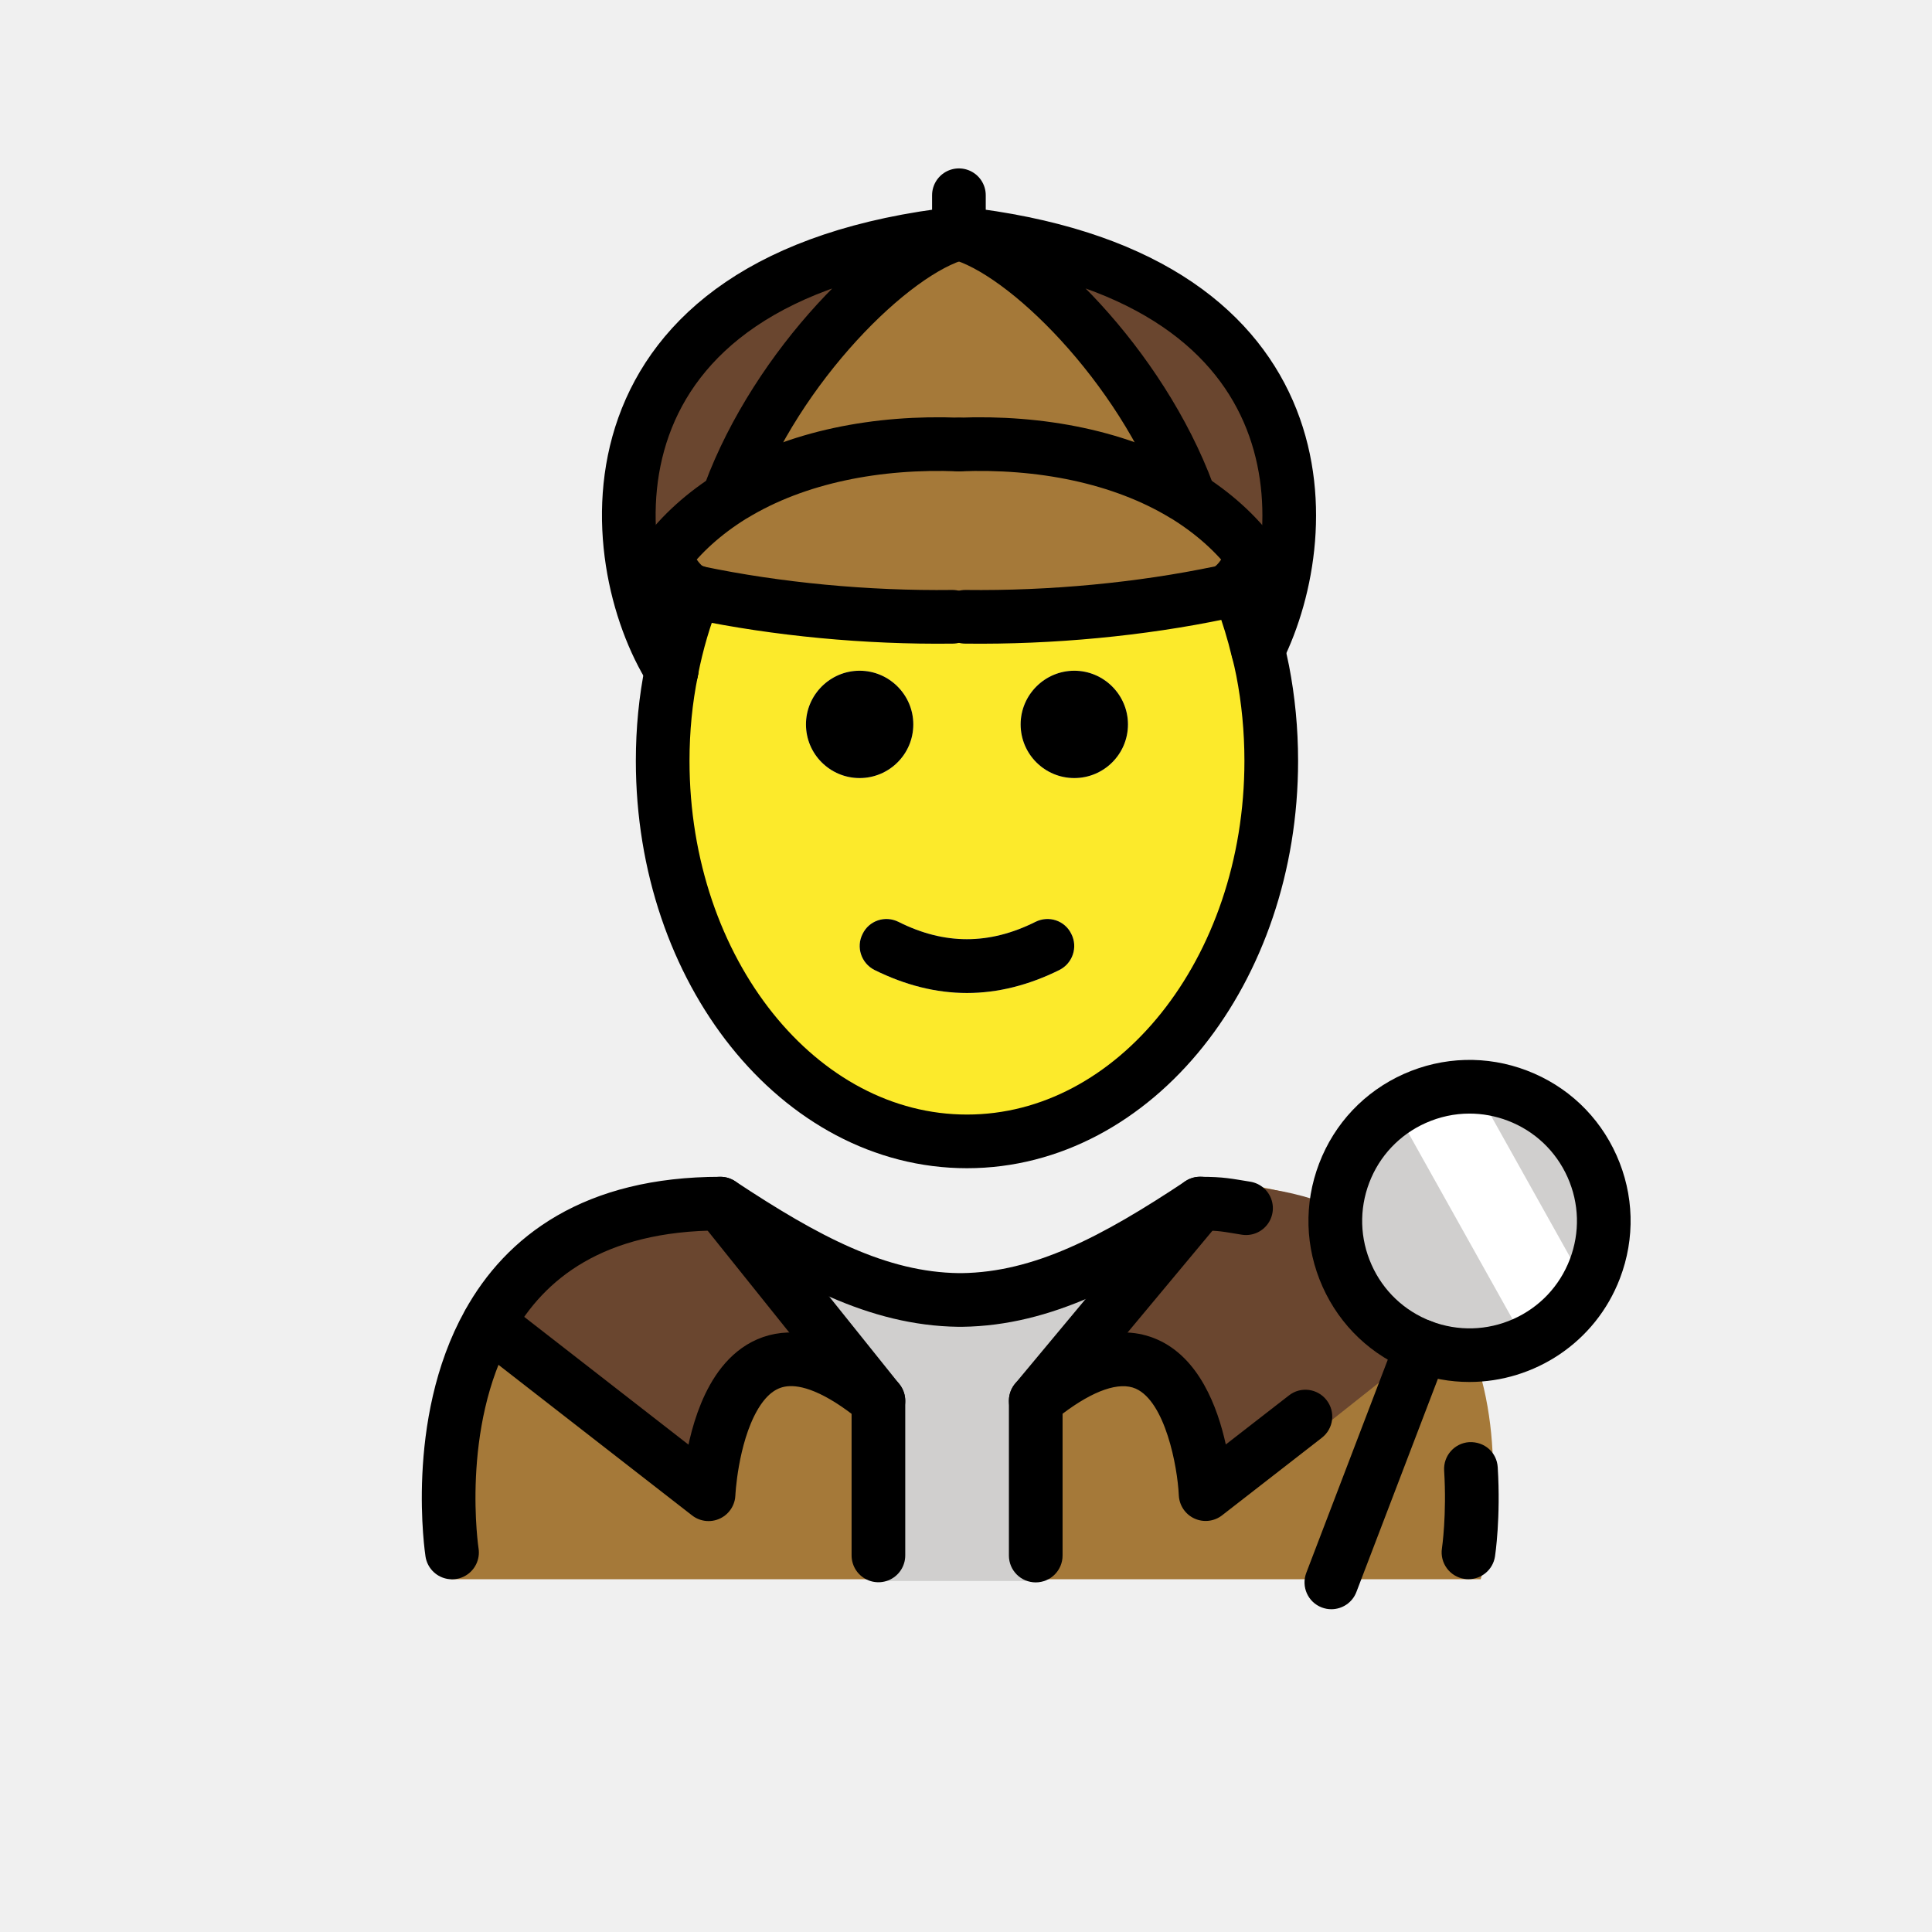
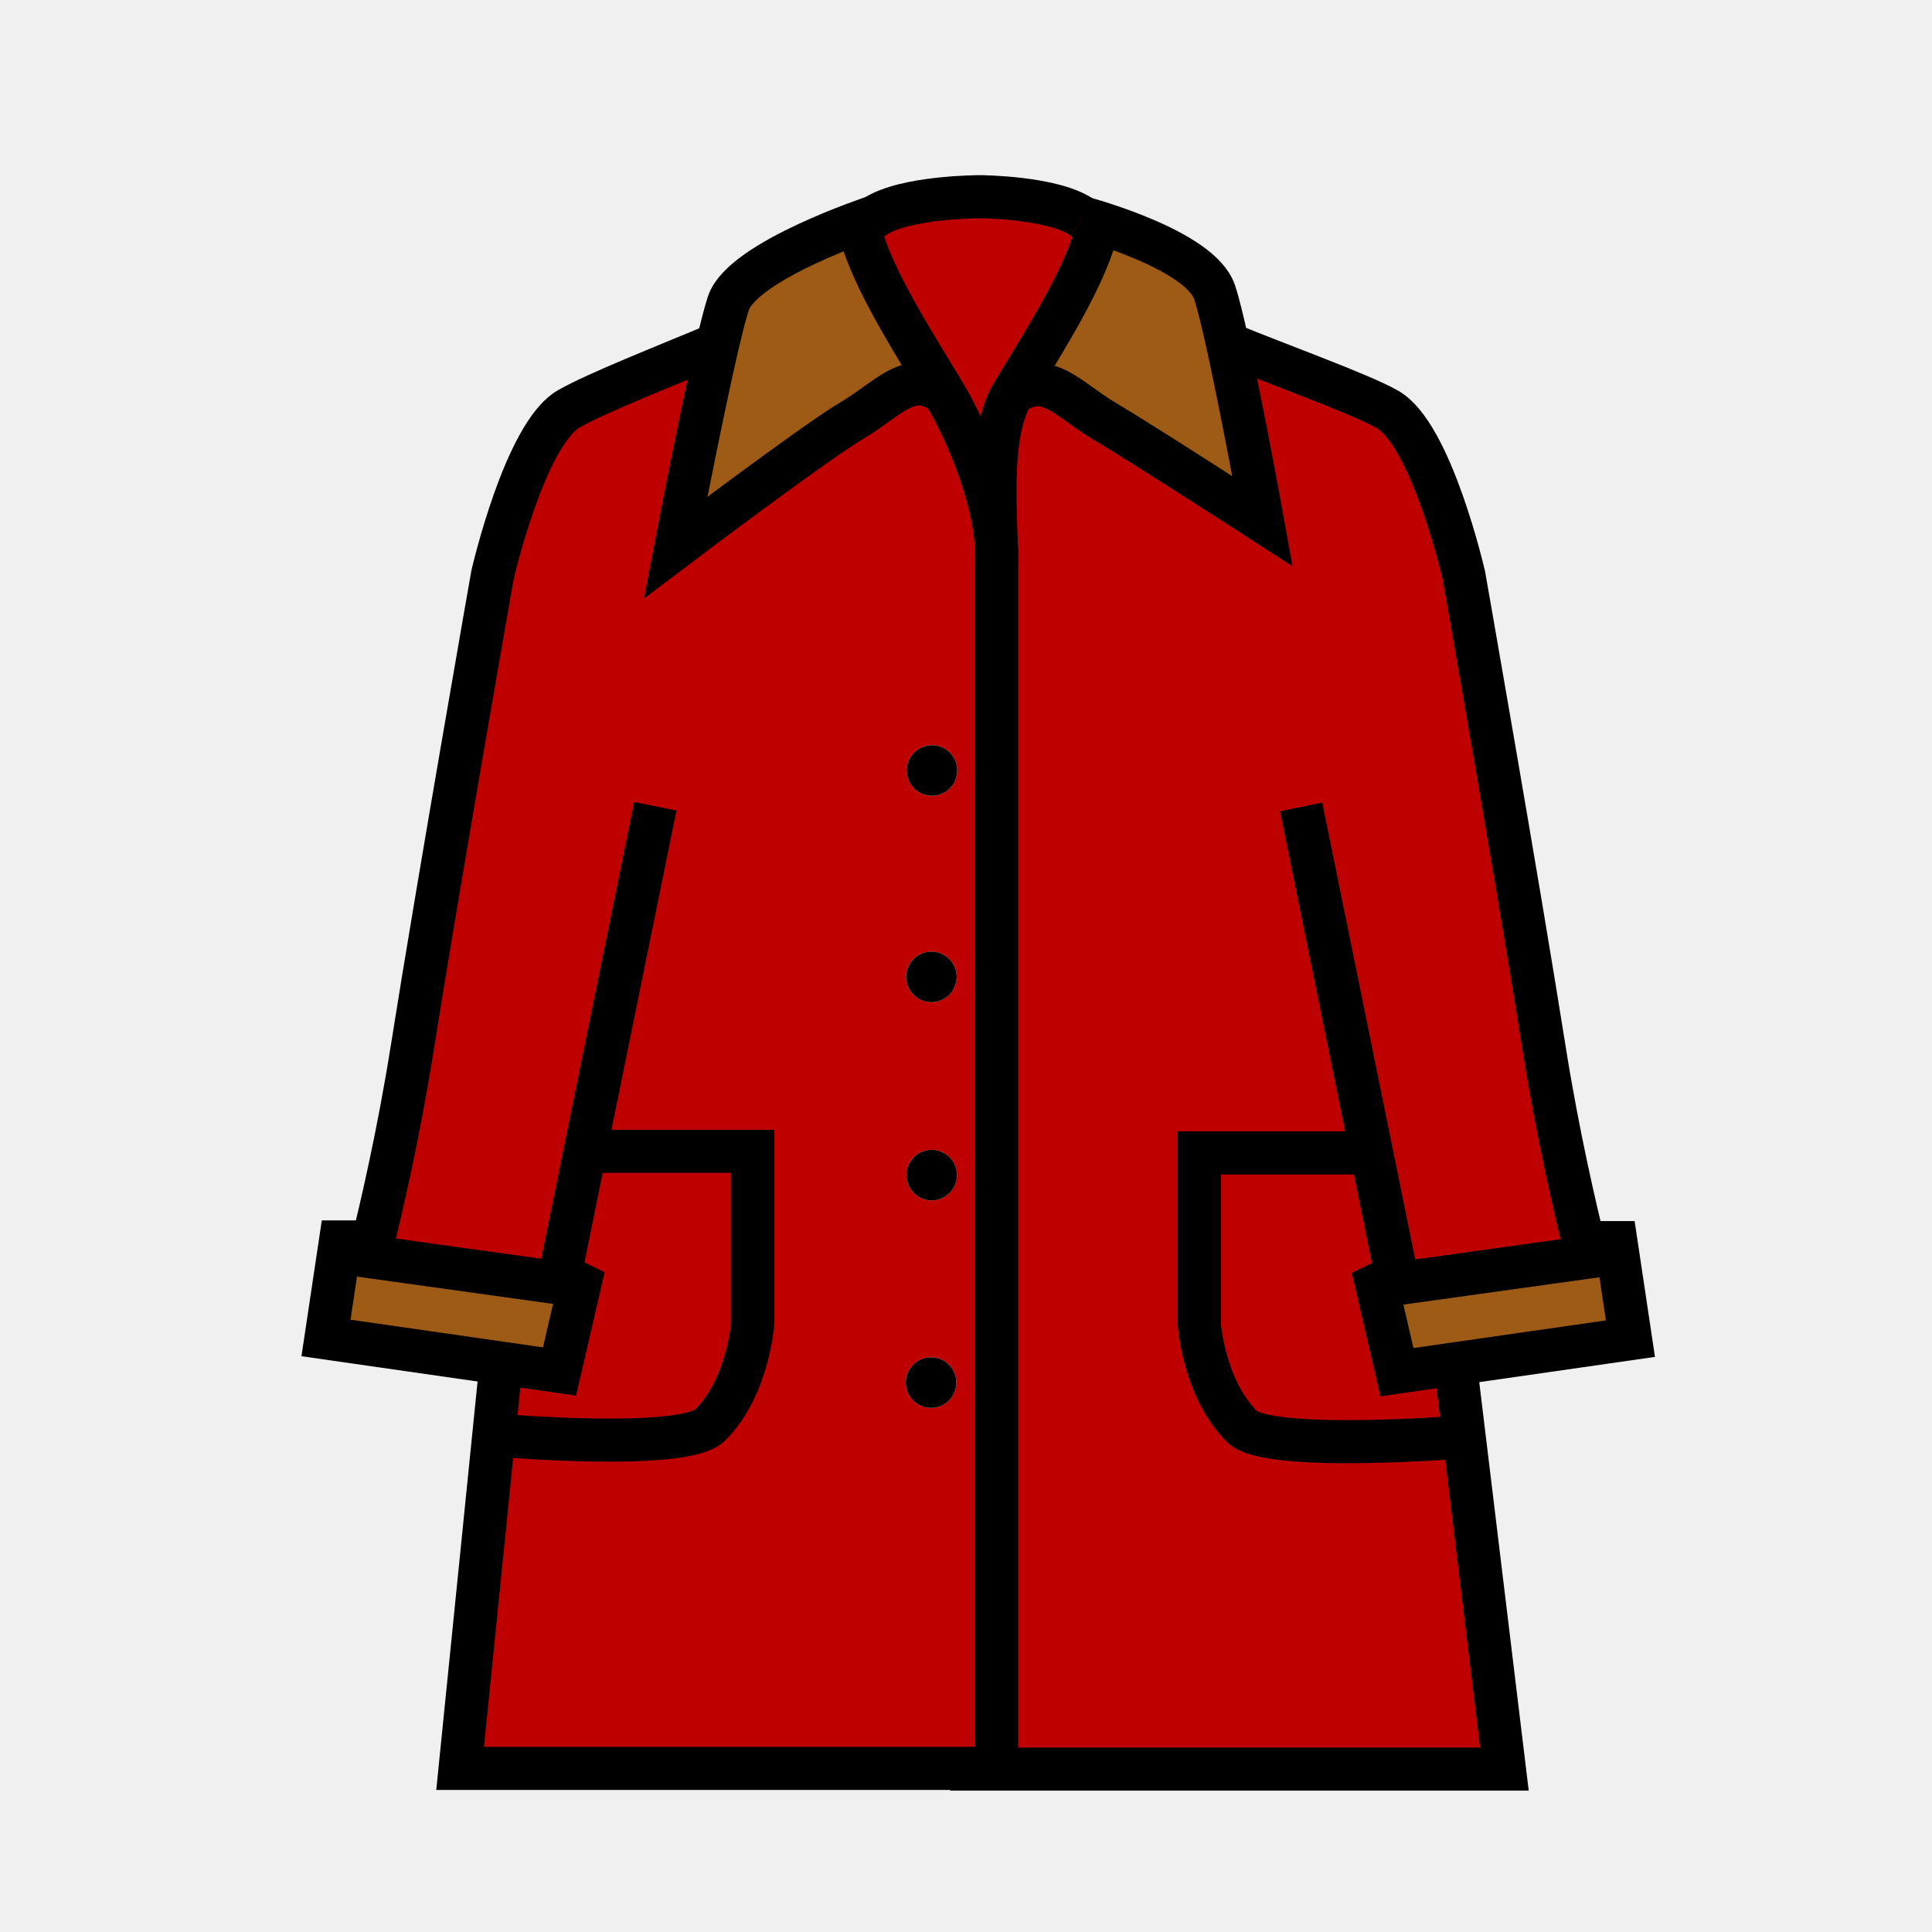
- <svg xmlns="http://www.w3.org/2000/svg" id="emoji" viewBox="0 0 72 72">
-   <g id="color">
-     <path fill="#a57939" stroke="none" d="M55.183,58.854c0,0,3.811-14.002-10.5-14.897c-3.192,2.119-5.926,3.584-9,3.578h0.125 c-3.074,0.006-5.808-1.458-9-3.578c-12,0-10,14.897-10,14.897" />
-     <polygon fill="#d0cfce" stroke="none" points="38.662,58.919 32.609,58.919 32.609,51.406 29.609,47.97 41.122,47.97 38.662,51.353" />
-     <path fill="#6a462f" stroke="none" d="M44.771,44.797l-5.89,7.35c5.97-4.93,6.33,4.28,6.33,4.28l8.93-7.08c-1.24-2.76-3.81-5.19-9-5.19 c-0.19,0.12-0.37,0.24-0.55,0.36L44.771,44.797z" />
-     <ellipse cx="54.765" cy="45.502" rx="5" ry="5" transform="matrix(0.3572 -0.934 0.934 0.3572 -7.2958 80.403)" fill="#d0cfce" stroke="none" />
-     <path fill="#6a462f" stroke="none" d="M35.736,8.696c13.63,1.52,13.4,11,11.15,15.53h-0.01c-0.16-0.67-0.36-1.32-0.59-1.94l-0.8-0.2 c0.62-0.13,0.92-0.82,1.27-1.28c-0.68-0.93-1.55-1.69-2.54-2.31l0.06-0.09C42.516,13.646,38.226,9.356,35.736,8.696z" />
-     <path fill="#a57939" stroke="none" d="M25.886,22.056c-0.55-0.18-0.84-0.82-1.17-1.25c0.68-0.93,1.55-1.69,2.54-2.31 c0.02-0.01,0.05-0.03,0.07-0.04c2.36-1.44,5.4-2.01,8.41-1.89c3.01-0.12,6.05,0.45,8.41,1.89c0.02,0.01,0.05,0.03,0.07,0.04 c0.99,0.62,1.86,1.38,2.54,2.31c-0.35,0.46-0.65,1.15-1.27,1.28c-2.96,0.62-6.3,0.94-9.51,0.9h-0.48 c-3.2,0.04-6.55-0.28-9.51-0.9C25.946,22.076,25.916,22.066,25.886,22.056z" />
-     <path fill="#a57939" stroke="none" d="M44.276,18.406l-0.06,0.09c-0.02-0.01-0.05-0.03-0.07-0.04c-2.36-1.44-5.4-2.01-8.41-1.89 c-3.01-0.12-6.05,0.45-8.41,1.89c-0.02,0.01-0.05,0.03-0.07,0.04l-0.06-0.09c1.76-4.76,6.05-9.05,8.54-9.71 C38.226,9.356,42.516,13.646,44.276,18.406z" />
-     <path fill="#6a462f" stroke="none" d="M35.736,8.696c-2.49,0.66-6.78,4.95-8.54,9.71l0.06,0.09c-0.99,0.62-1.86,1.38-2.54,2.31 c0.33,0.43,0.62,1.07,1.17,1.25c-0.37,0.92-0.66,1.9-0.86,2.93C22.416,20.856,21.296,10.306,35.736,8.696z" />
-     <path fill="#6a462f" stroke="none" d="M26.846,44.856l5.89,7.35c-5.97-4.93-6.33,3.48-6.33,3.48l-8.19-6.37h-0.01 C19.566,46.866,22.126,44.856,26.846,44.856z" />
-     <path fill="#FFFFFF" stroke="none" d="M54.796,40.204l3.682,6.585c0.753,1.347,0.272,3.049-1.075,3.802L57.223,50.692l-5.046-9.023" />
+ <svg xmlns="http://www.w3.org/2000/svg" width="850.394" height="850.394" viewBox="0 0 850.394 850.394" overflow="visible">
+   <path d="M331.34 582.22v-75.44h-73.81l-11.03 54.2-.75 3.699-83.28-11.6s.6-2.28 1.63-6.41c3.37-13.51 11.25-46.83 17.34-85.3 11.6-73.28 35.32-208.22 35.32-208.22s14.23-62.2 33.74-73.27c12.26-6.97 42.61-18.94 64-27.88l1.17.34c-7.55 32.44-18.26 88.68-18.26 88.68s60.62-45.86 77.49-55.87c16.86-10.02 25.3-22.67 40.58-12.13 10.27 17.11 21.44 44.64 23 65.79.119 3.6.199 7.01.199 10.12V778.39H202.52l14.85-146.84 2.21.22s81.42 7.051 93.02-4.539c16.87-16.871 18.74-45.011 18.74-45.011zm90.01-243.08c0-6.16-4.99-11.14-11.14-11.14-6.14 0-11.13 4.98-11.13 11.14 0 6.15 4.99 11.13 11.13 11.13 6.15 0 11.14-4.98 11.14-11.13zm-.13 178.09c0-6.15-4.99-11.131-11.14-11.131-6.14 0-11.13 4.98-11.13 11.131 0 6.149 4.99 11.149 11.13 11.149 6.15.001 11.14-4.999 11.14-11.149zm-.13-87.23c0-6.16-4.99-11.14-11.14-11.14-6.14 0-11.13 4.98-11.13 11.14 0 6.15 4.99 11.13 11.13 11.13 6.15 0 11.14-4.98 11.14-11.13zm-.13 178.56c0-6.159-4.99-11.14-11.15-11.14-6.14 0-11.13 4.98-11.13 11.14 0 6.15 4.99 11.141 11.13 11.141 6.16-.001 11.15-4.991 11.15-11.141z" fill="#be0000" />
+   <path d="M331.34 506.78v75.439s-1.87 28.141-18.74 45.011c-11.6 11.59-93.02 4.539-93.02 4.539l-2.21-.22 3.19-31.55v-.01l25.72 3.7 8.91-38.48-8.69-4.229 11.03-54.2h73.81z" fill="#be0000" />
+   <path d="M415.48 173.02c-15.28-10.54-23.72 2.11-40.58 12.13-16.87 10.01-77.49 55.87-77.49 55.87s10.71-56.24 18.26-88.68c1.93-8.27 3.65-14.99 4.93-18.85 6.33-18.98 64.5-38.13 64.5-38.13-4.36 2.88-6.62 6.7-4.93 11.77 6.85 20.56 24.24 47.44 35.31 65.89zM164.1 546.67c-1.03 4.13-1.63 6.41-1.63 6.41l83.28 11.6.75-3.699 8.69 4.229-8.91 38.48-25.72-3.7-77.07-11.07 6.33-42.25H164.1zM540.33 151.23c6.86 31.03 15.37 78.2 15.37 78.2s-52.58-33.98-69.45-43.99c-16.87-10.01-25.29-22.67-40.59-12.12 11.07-18.45 28.46-45.34 35.32-65.89 1.63-4.89-.32-8.63-4.24-11.49 1.56.42 51.649 13.99 57.88 32.67 1.52 4.57 3.53 12.78 5.71 22.62z" fill="#9e5b16" />
+   <path d="M476.73 95.94h.01c3.92 2.86 5.87 6.6 4.24 11.49-6.86 20.55-24.25 47.44-35.32 65.89-9.48 15.78-7.84 44.11-7.18 65.49-1.561-21.15-12.73-48.68-23-65.79-11.07-18.45-28.46-45.33-35.31-65.89-1.69-5.07.57-8.89 4.93-11.77 13.31-8.78 46.2-8.78 46.2-8.78s32.84.17 45.43 9.36z" fill="#be0000" />
+   <path d="M711.33 546.97l6.33 42.25-77.08 11.07-25.71 3.69-8.91-38.48 8.69-4.22.75 3.7 83.279-11.601s-.6-2.229-1.609-6.3l.449-.11h13.811z" fill="#9e5b16" />
+   <path d="M640.58 600.29l3.89 32.16s-86.25 7.05-97.84-4.55c-16.87-16.86-18.74-45-18.74-45v-75.44h74.19l1.55-.32 11.021 54.141-8.69 4.22 8.91 38.48 25.709-3.691z" fill="#be0000" />
+   <path d="M614.65 561.28l-11.02-54.14-1.55.32h-74.19v75.44s1.87 28.14 18.74 45c11.59 11.6 97.84 4.55 97.84 4.55l17.71 146.24H418.25v-.301h20.43V243.66c0-1.57-.06-3.19-.199-4.85-.66-21.38-2.301-49.71 7.18-65.49 15.3-10.55 23.72 2.11 40.59 12.12 16.87 10.01 69.45 43.99 69.45 43.99s-8.51-47.17-15.37-78.2c21.33 8.89 58.13 22.02 70.32 28.94 19.51 11.07 33.729 73.27 33.729 73.27s23.72 134.95 35.32 208.22c6.109 38.59 14.03 71.99 17.37 85.42 1.01 4.07 1.609 6.3 1.609 6.3l-83.279 11.6-.75-3.7z" fill="#be0000" />
+   <path d="M410.21 328c6.15 0 11.14 4.98 11.14 11.14 0 6.15-4.99 11.13-11.14 11.13-6.14 0-11.13-4.98-11.13-11.13 0-6.16 4.99-11.14 11.13-11.14zM410.08 506.1c6.15 0 11.14 4.98 11.14 11.131 0 6.149-4.99 11.149-11.14 11.149-6.14 0-11.13-5-11.13-11.149 0-6.151 4.99-11.131 11.13-11.131zM409.95 418.86c6.15 0 11.14 4.98 11.14 11.14 0 6.15-4.99 11.13-11.14 11.13-6.14 0-11.13-4.979-11.13-11.13 0-6.16 4.99-11.14 11.13-11.14zM409.81 597.42c6.16 0 11.15 4.98 11.15 11.14 0 6.15-4.99 11.141-11.15 11.141-6.14 0-11.13-4.99-11.13-11.141 0-6.16 4.99-11.14 11.13-11.14z" />
+   <g fill="none" stroke="#000" stroke-width="18.977">
+     <path d="M314.5 152c-21.39 8.94-51.74 20.91-64 27.88-19.51 11.07-33.74 73.27-33.74 73.27s-23.72 134.94-35.32 208.22c-6.09 38.47-13.97 71.79-17.34 85.3-1.03 4.13-1.63 6.41-1.63 6.41l83.28 11.6.75-3.699 11.03-54.2 30.92-151.9" />
+     <path d="M385.1 95.36s-58.17 19.15-64.5 38.13c-1.28 3.86-3 10.58-4.93 18.85-7.55 32.44-18.26 88.68-18.26 88.68s60.62-45.86 77.49-55.87c16.86-10.02 25.3-22.67 40.58-12.13M442.9 778.39H202.52l14.85-146.84 3.19-31.55" />
+     <path d="M257.15 506.78h74.19v75.439s-1.87 28.141-18.74 45.011c-11.6 11.59-93.02 4.539-93.02 4.539" />
+     <path d="M163.63 546.67h-13.81l-6.33 42.25 77.07 11.07 25.72 3.7 8.91-38.48-8.69-4.23-2.27-1.11M540.33 151.23c21.33 8.89 58.13 22.02 70.32 28.94 19.51 11.07 33.729 73.27 33.729 73.27s23.72 134.95 35.32 208.22c6.109 38.59 14.03 71.99 17.37 85.42 1.01 4.07 1.609 6.3 1.609 6.3l-83.278 11.6-.75-3.7-11.02-54.14-30.93-151.97M476.73 95.94c-12.591-9.19-45.431-9.36-45.431-9.36s-32.89 0-46.2 8.78c-4.36 2.88-6.62 6.7-4.93 11.77 6.85 20.56 24.24 47.44 35.31 65.89 10.27 17.11 21.44 44.64 23 65.79.14 1.66.199 3.28.199 4.85v534.73" />
+     <path d="M438.68 248.93c0-3.11-.08-6.52-.199-10.12-.66-21.38-2.301-49.71 7.18-65.49 11.07-18.45 28.46-45.34 35.32-65.89 1.63-4.89-.32-8.63-4.24-11.49" />
+     <path d="M476.7 95.93s.01 0 .03.01h.01c1.56.42 51.649 13.99 57.88 32.67 1.52 4.57 3.53 12.78 5.71 22.62 6.86 31.03 15.37 78.2 15.37 78.2s-52.58-33.98-69.45-43.99c-16.87-10.01-25.29-22.67-40.59-12.12M418.25 778.69h243.93l-17.71-146.24-3.89-32.16" />
+     <path d="M602.08 507.46h-74.19v75.44s1.87 28.14 18.74 45c11.59 11.6 97.84 4.55 97.84 4.55" />
+     <path d="M697.52 546.97h13.81l6.33 42.25-77.08 11.07-25.71 3.69-8.91-38.48 8.69-4.22 2.27-1.1" />
  </g>
-   <g id="hair" />
-   <g id="skin" class="aac-skin-fill">
-     <path fill="#fcea2b" stroke="none" d="M47.056,24.996c0.21,1.08,0.32,2.21,0.32,3.36c0,7.83-5.08,14.18-11.34,14.18s-11.34-6.35-11.34-14.18 c0-1.16,0.11-2.28,0.33-3.36v-0.01c0.2-1.03,0.49-2.01,0.86-2.93c0.03,0.01,0.06,0.02,0.1,0.03c2.96,0.62,6.31,0.94,9.51,0.9 h0.48c3.21,0.04,6.55-0.28,9.51-0.9l0.8,0.2c0.23,0.62,0.43,1.27,0.59,1.94C46.946,24.476,47.006,24.736,47.056,24.996z M42.036,26.996c0-1.1-0.9-2-2-2c-1.1,0-2,0.9-2,2c0,1.11,0.9,2,2,2C41.136,28.996,42.036,28.106,42.036,26.996z M39.486,36.146c0.49-0.25,0.69-0.85,0.44-1.34c-0.24-0.5-0.84-0.7-1.34-0.45c-1.72,0.86-3.39,0.86-5.1,0 c-0.5-0.25-1.1-0.05-1.34,0.45c-0.25,0.49-0.05,1.09,0.44,1.34c1.15,0.57,2.3,0.86,3.45,0.86 C37.186,37.006,38.336,36.716,39.486,36.146z M34.036,26.996c0-1.1-0.9-2-2-2c-1.1,0-2,0.9-2,2c0,1.11,0.9,2,2,2 C33.136,28.996,34.036,28.106,34.036,26.996z" />
-   </g>
-   <g id="skin-shadow" />
-   <g id="line">
-     <path fill="#000000" stroke="none" d="M54.727,58.852c-0.051,0-0.102-0.003-0.152-0.011c-0.546-0.083-0.921-0.593-0.838-1.139 c0.002-0.013,0.184-1.246,0.082-2.898c-0.034-0.552,0.386-1.025,0.937-1.06c0.573-0.023,1.026,0.386,1.06,0.937 c0.115,1.88-0.093,3.266-0.102,3.323C55.638,58.499,55.212,58.852,54.727,58.852z" />
-     <path fill="#000000" stroke="none" d="M49.615,59.971c-0.119,0-0.239-0.021-0.357-0.066c-0.516-0.197-0.773-0.774-0.576-1.291l3.364-8.799 c0.197-0.517,0.775-0.773,1.291-0.576c0.516,0.197,0.773,0.774,0.576,1.291l-3.364,8.799 C50.398,59.727,50.018,59.971,49.615,59.971z" />
-     <path fill="#000000" stroke="none" d="M40.036,24.996c1.1,0,2,0.9,2,2c0,1.11-0.9,2-2,2c-1.1,0-2-0.89-2-2C38.036,25.896,38.936,24.996,40.036,24.996z" />
-     <path fill="#000000" stroke="none" d="M39.926,34.806c0.25,0.49,0.05,1.09-0.44,1.34c-1.15,0.57-2.3,0.86-3.45,0.86c-1.15,0-2.3-0.29-3.45-0.86 c-0.49-0.25-0.69-0.85-0.44-1.34c0.24-0.5,0.84-0.7,1.34-0.45c1.71,0.86,3.38,0.86,5.1,0 C39.086,34.106,39.686,34.306,39.926,34.806z" />
-     <path fill="#000000" stroke="none" d="M32.036,24.996c1.1,0,2,0.9,2,2c0,1.11-0.9,2-2,2c-1.1,0-2-0.89-2-2C30.036,25.896,30.936,24.996,32.036,24.996z" />
-     <path fill="none" stroke="#000000" stroke-linecap="round" stroke-linejoin="round" stroke-miterlimit="10" stroke-width="2" d="M25.026,24.986c0.2-1.03,0.49-2.01,0.86-2.93v-0.01" />
-     <path fill="none" stroke="#000000" stroke-linecap="round" stroke-linejoin="round" stroke-miterlimit="10" stroke-width="2" d="M46.286,22.286c0.23,0.62,0.43,1.27,0.59,1.94c0.07,0.25,0.13,0.51,0.18,0.77c0.21,1.08,0.32,2.21,0.32,3.36 c0,7.83-5.08,14.18-11.34,14.18s-11.34-6.35-11.34-14.18c0-1.16,0.11-2.28,0.33-3.36" />
-     <path fill="none" stroke="#000000" stroke-linecap="round" stroke-linejoin="round" stroke-miterlimit="10" stroke-width="2" d="M35.736,16.566c-3.01-0.12-6.05,0.45-8.41,1.89c-0.02,0.01-0.05,0.03-0.07,0.04c-0.99,0.62-1.86,1.38-2.54,2.31 c0.33,0.43,0.62,1.07,1.17,1.25c0.03,0.01,0.06,0.02,0.1,0.03c2.96,0.62,6.31,0.94,9.51,0.9" />
-     <path fill="none" stroke="#000000" stroke-linecap="round" stroke-linejoin="round" stroke-miterlimit="10" stroke-width="2" d="M27.196,18.406c1.76-4.76,6.05-9.05,8.54-9.71c-14.44,1.61-13.32,12.16-10.71,16.29v0.01" />
-     <path fill="none" stroke="#000000" stroke-linecap="round" stroke-linejoin="round" stroke-miterlimit="10" stroke-width="2" d="M35.736,16.566c3.01-0.12,6.05,0.45,8.41,1.89c0.02,0.01,0.05,0.03,0.07,0.04c0.99,0.62,1.86,1.38,2.54,2.31 c-0.35,0.46-0.65,1.15-1.27,1.28c-2.96,0.62-6.3,0.94-9.51,0.9" />
-     <path fill="none" stroke="#000000" stroke-linecap="round" stroke-linejoin="round" stroke-miterlimit="10" stroke-width="2" d="M44.276,18.406c-1.76-4.76-6.05-9.05-8.54-9.71c13.63,1.52,13.4,11,11.15,15.53" />
-     <line x1="35.736" x2="35.736" y1="8.696" y2="7.276" fill="none" stroke="#000000" stroke-linecap="round" stroke-linejoin="round" stroke-miterlimit="10" stroke-width="2" />
-     <path fill="#000000" stroke="none" d="M38.599,58.971c-0.553,0-1-0.447-1-1v-5.768c0-0.299,0.133-0.581,0.363-0.771 c1.991-1.643,3.732-2.149,5.177-1.508c1.542,0.686,2.233,2.497,2.543,3.907l2.354-1.828 c0.435-0.342,1.066-0.26,1.402,0.176c0.34,0.436,0.261,1.063-0.176,1.402l-3.719,2.891 c-0.294,0.23-0.695,0.273-1.032,0.118c-0.339-0.156-0.562-0.489-0.58-0.862 c-0.05-1.088-0.509-3.49-1.605-3.977c-0.611-0.269-1.568,0.06-2.727,0.935v5.284 C39.599,58.523,39.151,58.971,38.599,58.971z" />
-     <path fill="none" stroke="#000000" stroke-linecap="round" stroke-linejoin="round" stroke-miterlimit="10" stroke-width="2" d="M38.599,52.203" />
-     <path fill="none" stroke="#000000" stroke-linecap="round" stroke-linejoin="round" stroke-miterlimit="10" stroke-width="2" d="M46.436,45.026c-0.7-0.11-0.89-0.17-1.71-0.17c-3.15,2.09-5.86,3.55-8.88,3.59h-0.12c-3.02-0.04-5.72-1.5-8.88-3.59 c-4.72,0-7.28,2.01-8.64,4.46c-2.1,3.76-1.36,8.54-1.36,8.54" />
-     <path fill="none" stroke="#000000" stroke-linecap="round" stroke-linejoin="round" stroke-miterlimit="10" stroke-width="2" d="M32.736,57.966v-5.76c-5.97-4.93-6.33,3.48-6.33,3.48l-8.19-6.37" />
-     <line x1="32.736" x2="26.846" y1="52.206" y2="44.856" fill="none" stroke="#000000" stroke-linecap="round" stroke-linejoin="round" stroke-miterlimit="10" stroke-width="2" />
-     <path fill="#000000" stroke="none" d="M38.598,53.203c-0.226,0-0.452-0.076-0.64-0.231c-0.424-0.354-0.481-0.984-0.128-1.409l6.127-7.351 c0.354-0.424,0.983-0.481,1.409-0.128c0.424,0.354,0.481,0.984,0.128,1.409l-6.127,7.351 C39.169,53.081,38.885,53.203,38.598,53.203z" />
-     <path fill="#000000" stroke="none" d="M54.759,51.502c-0.711,0-1.434-0.127-2.137-0.397c-1.497-0.572-2.681-1.693-3.335-3.156 c-0.654-1.464-0.699-3.094-0.126-4.591c0.572-1.497,1.693-2.681,3.156-3.335c1.463-0.651,3.095-0.698,4.591-0.125 c1.497,0.572,2.682,1.693,3.335,3.156c0.654,1.464,0.699,3.094,0.126,4.591 C59.457,50.032,57.175,51.502,54.759,51.502z M54.763,41.5c-0.555,0-1.107,0.117-1.63,0.35 c-0.975,0.436-1.723,1.226-2.104,2.224c-0.381,0.998-0.351,2.084,0.085,3.06 c0.435,0.976,1.226,1.724,2.224,2.106c0.998,0.38,2.084,0.35,3.061-0.084c0.975-0.436,1.723-1.226,2.104-2.224 c0.381-0.998,0.351-2.085-0.084-3.06c-0.437-0.976-1.226-1.724-2.225-2.106C55.73,41.589,55.246,41.5,54.763,41.5 z" />
-   </g>
+   <path fill="none" d="M0 0h850.394v850.394H0z" />
</svg>
